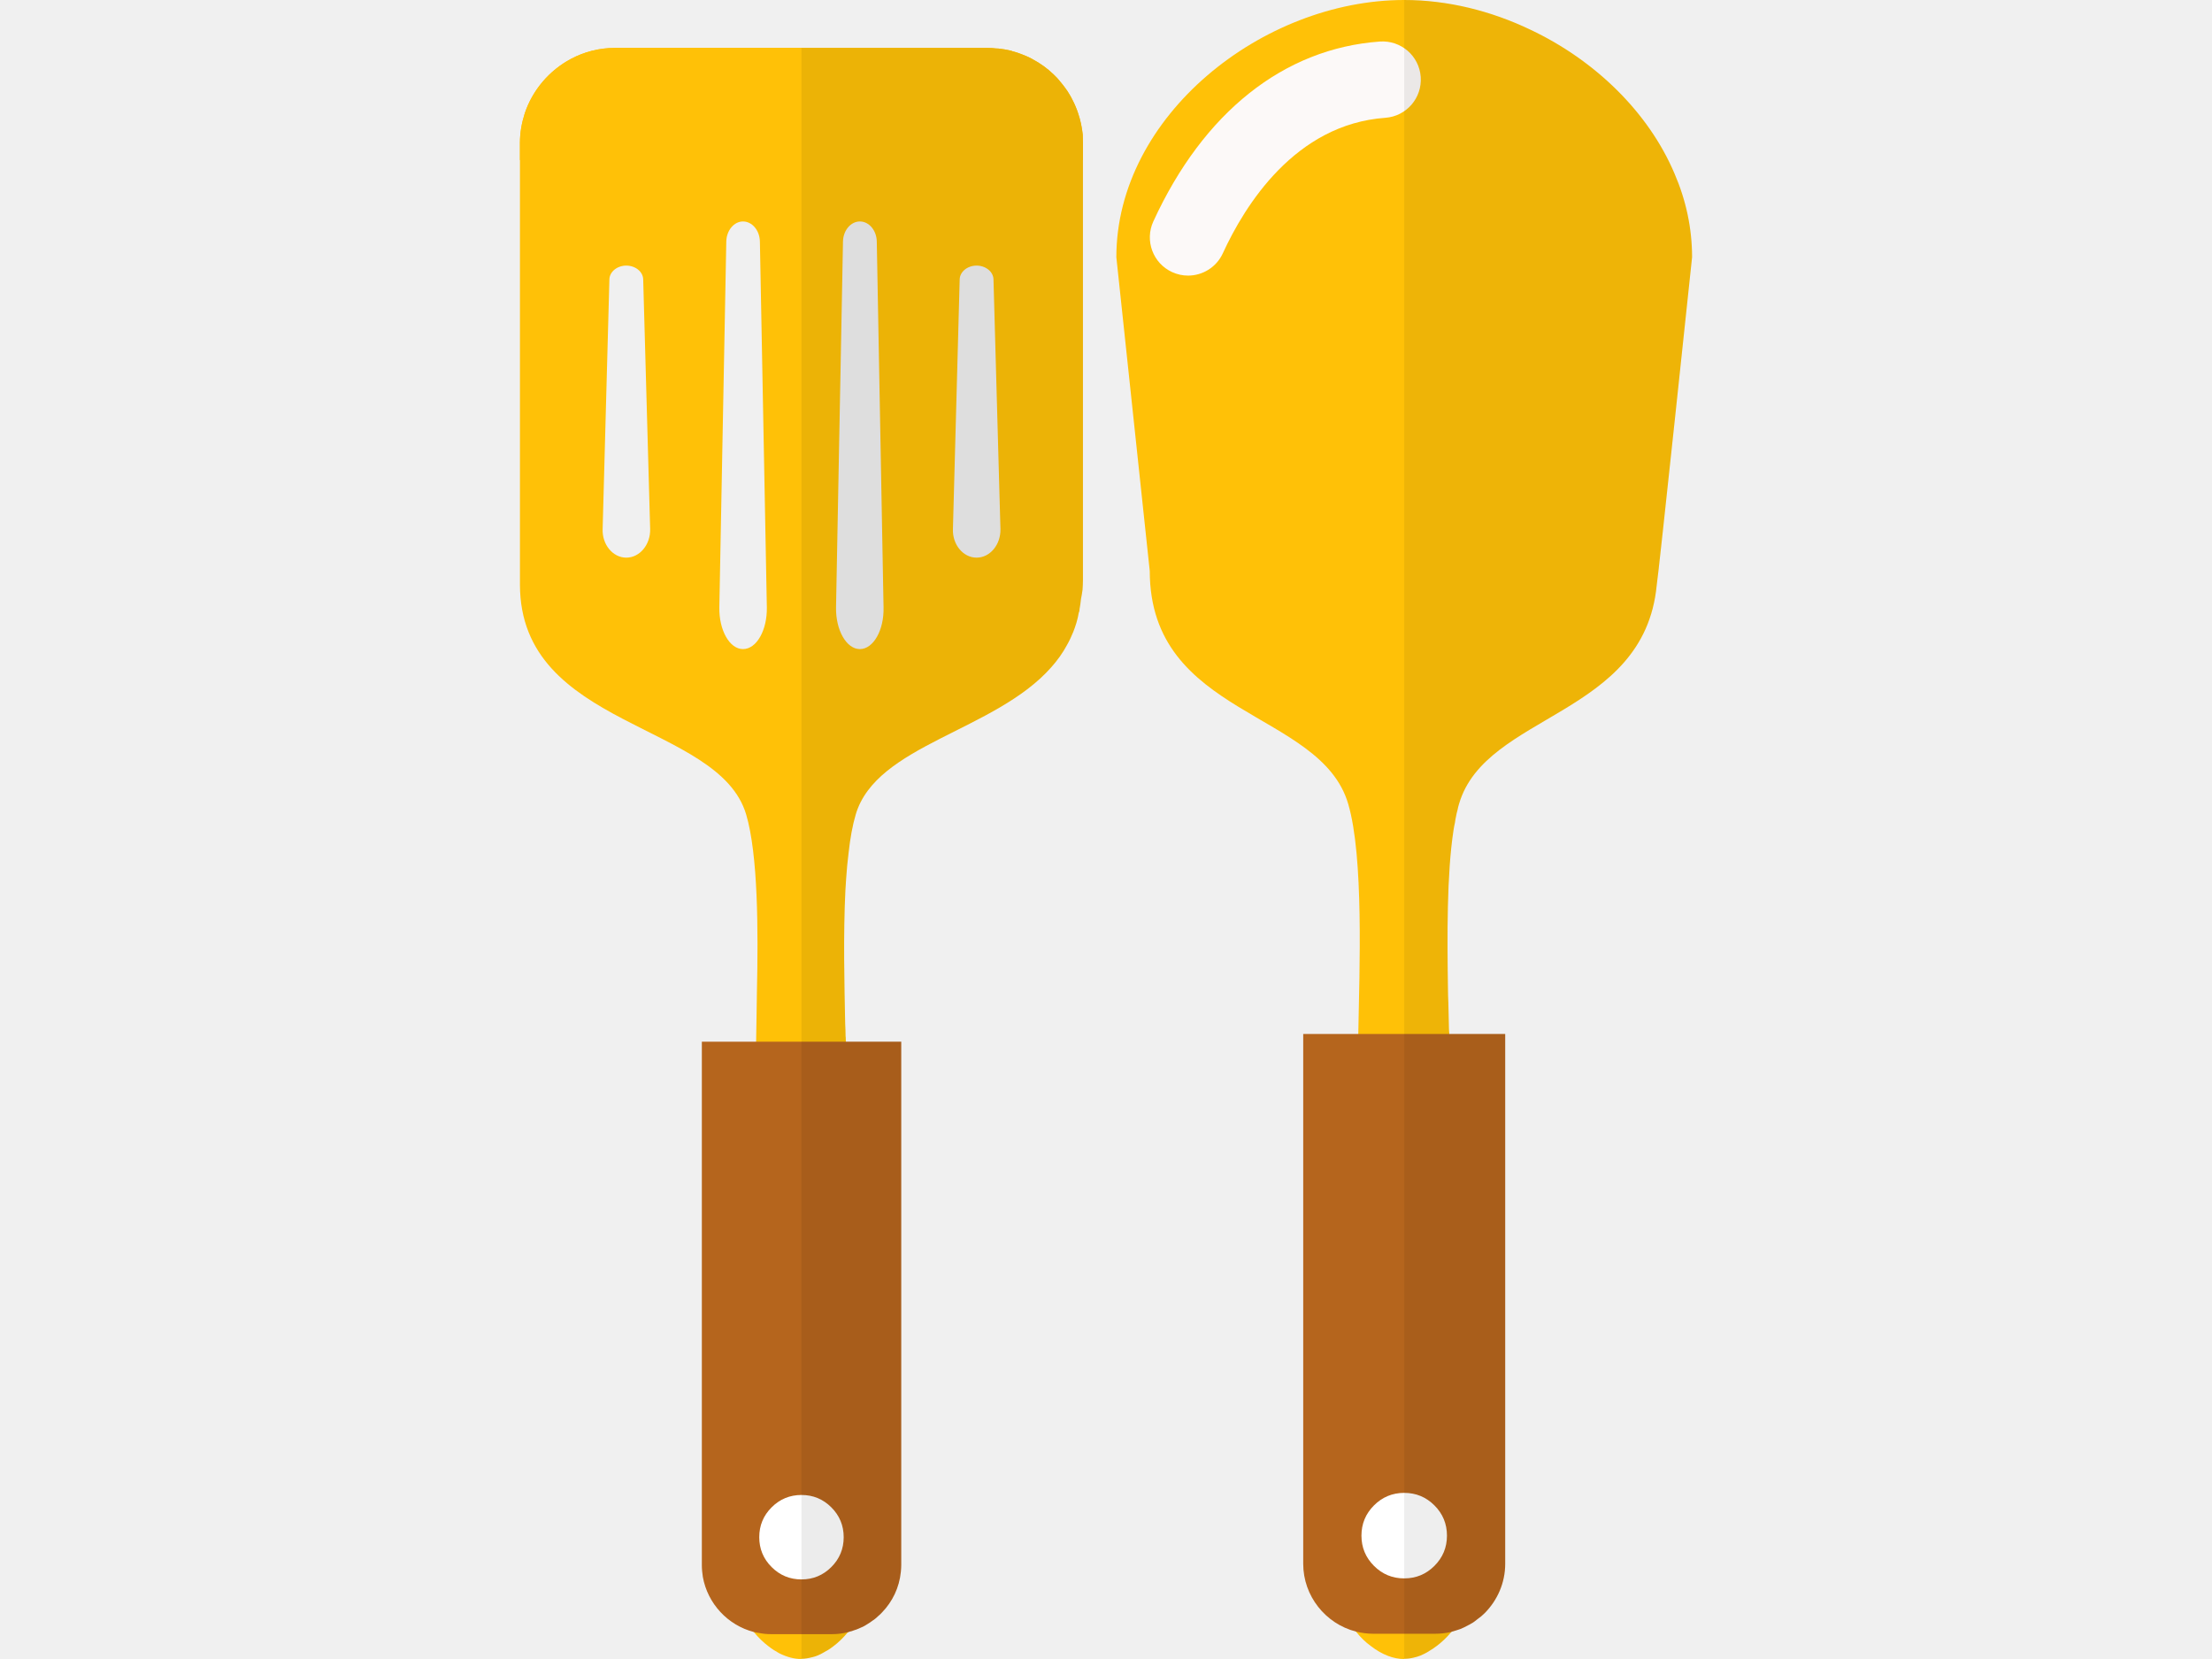
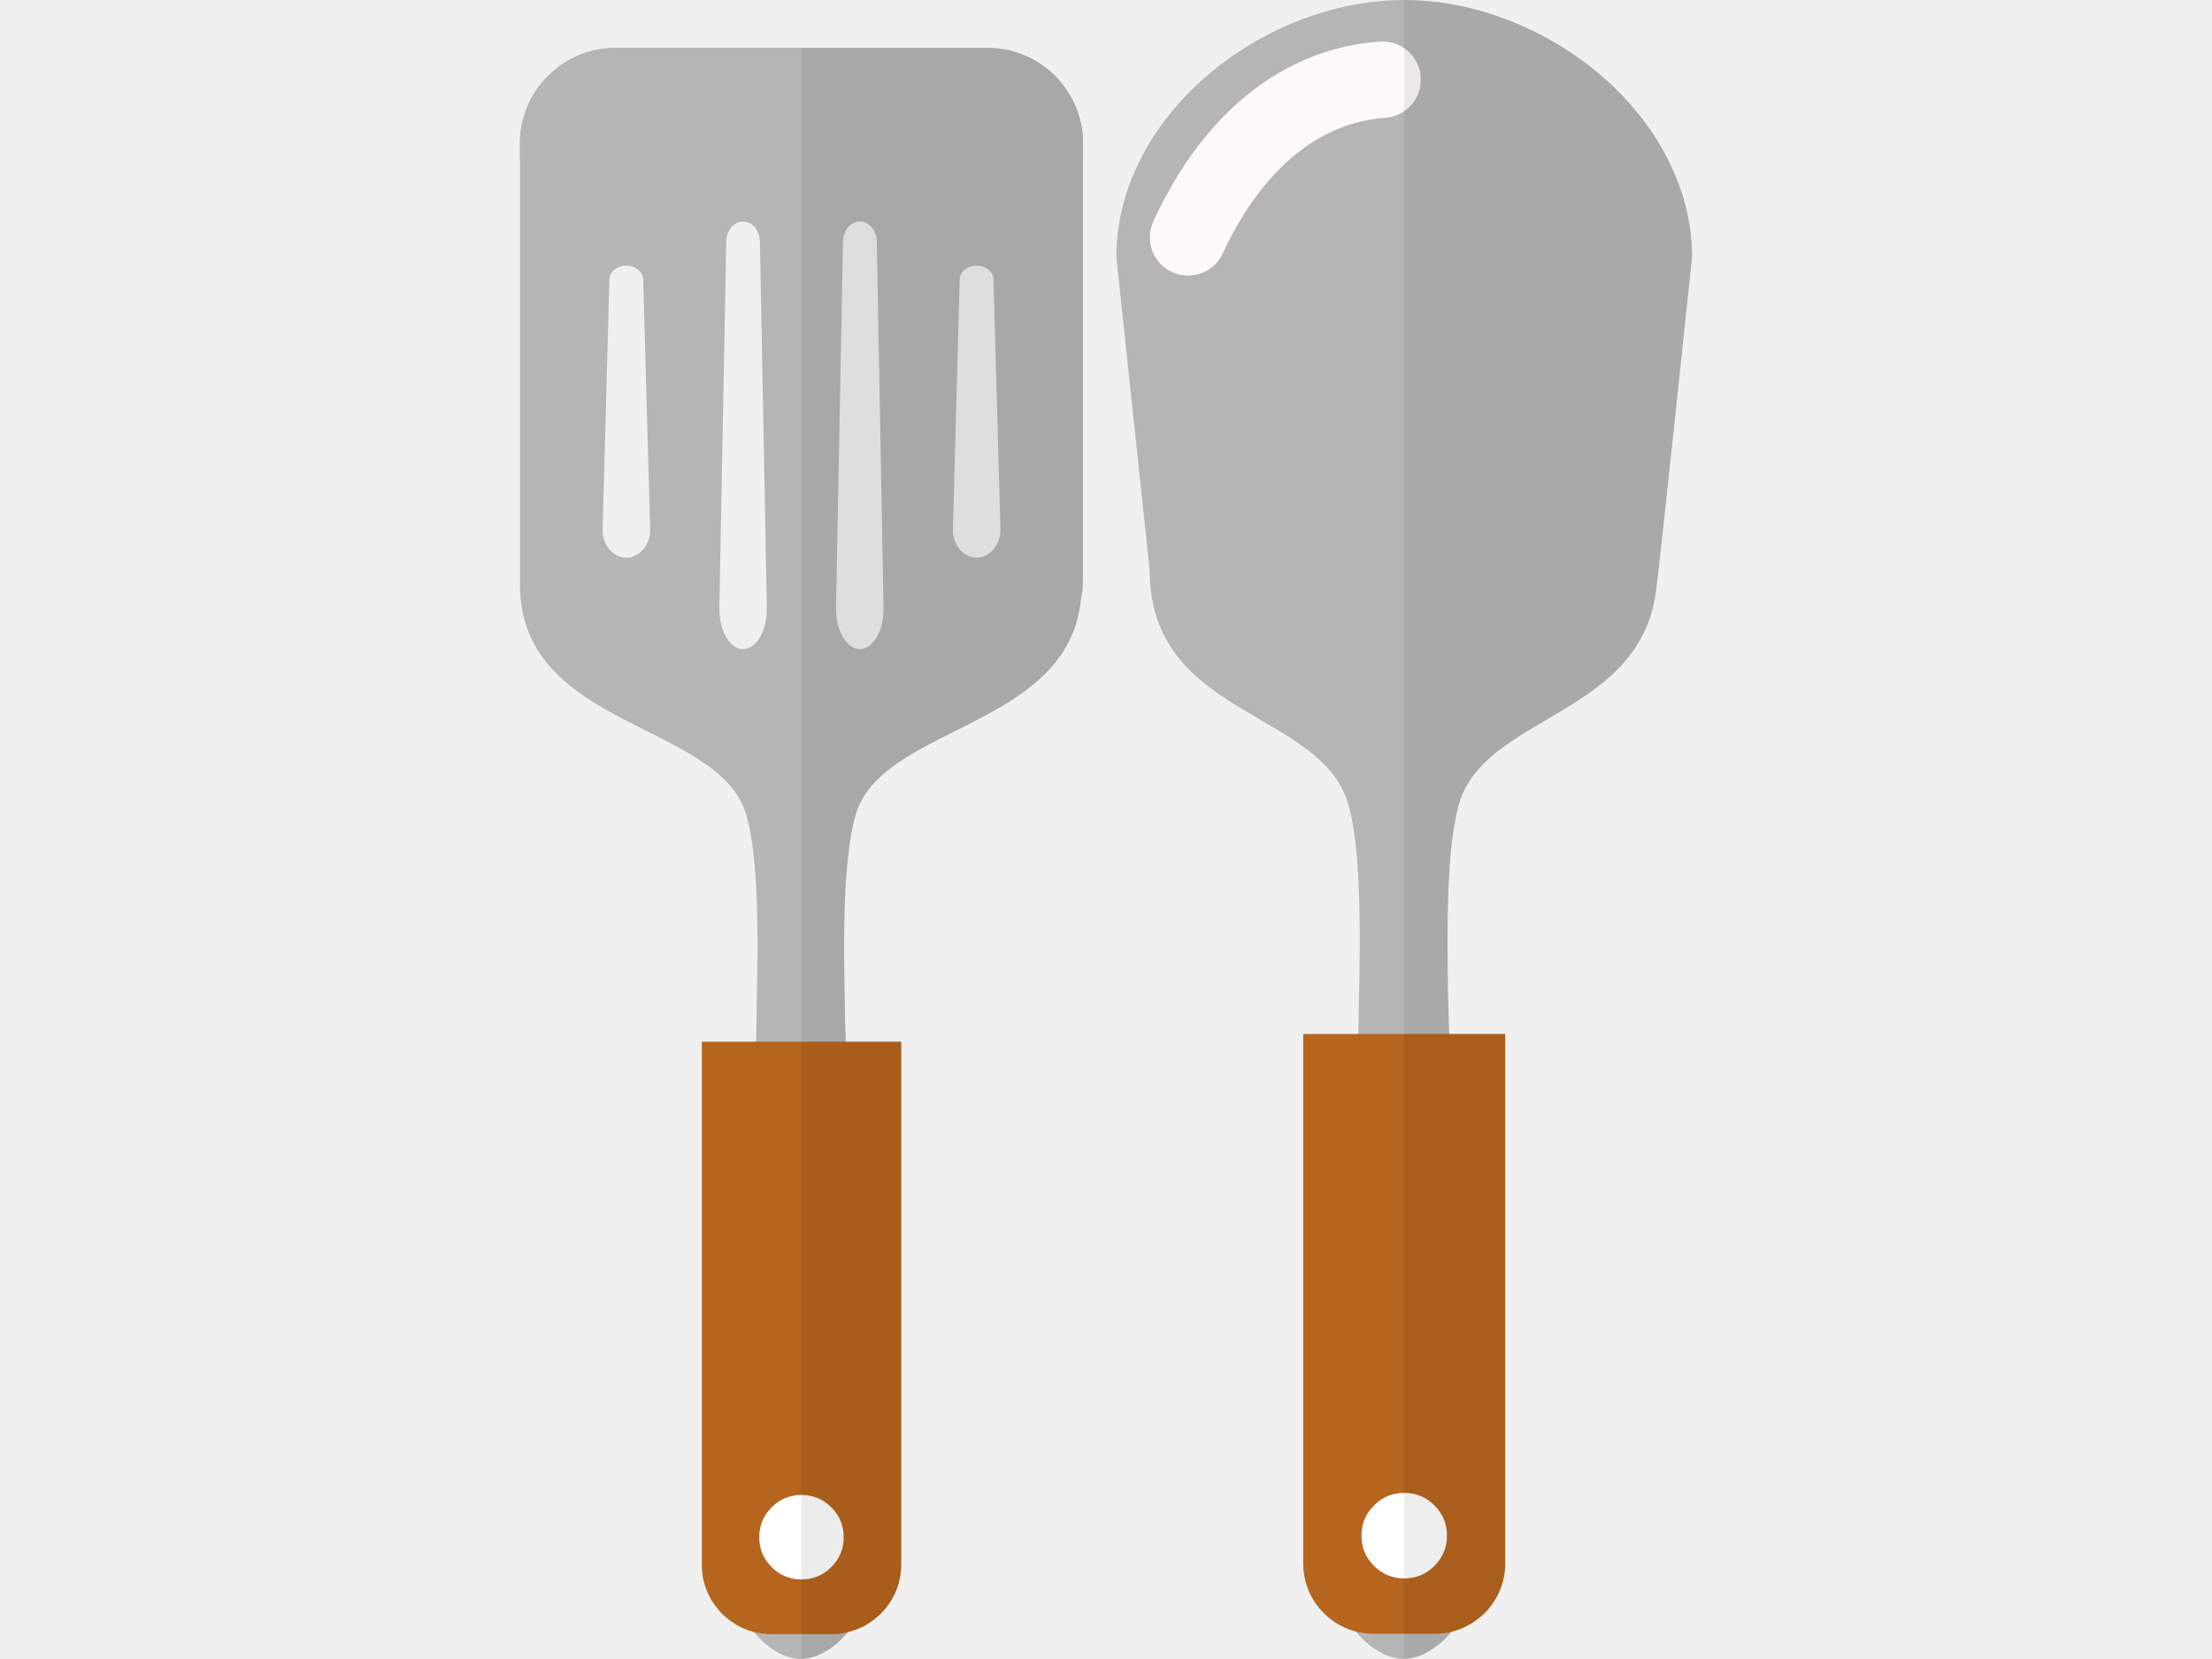
<svg xmlns="http://www.w3.org/2000/svg" id="body_1" width="64" height="48">
  <g transform="matrix(0.09375 0 0 0.09375 15.04344 -0)">
    <g>
	</g>
    <g>
	</g>
    <g>
      <g>
        <g>
          <g>
-             <path d="M173.694 41.66L173.694 41.599C 173.449 39.329 173.019 37.181 172.283 35.034C 172.037 34.298 171.792 33.562 171.485 32.886C 171.178 32.15 170.871 31.475 170.503 30.8C 170.196 30.187 169.89 29.573 169.521 29.021C 169.214 28.469 168.846 27.916 168.478 27.426C 167.987 26.69 167.374 25.954 166.76 25.217C 166.147 24.42 165.471 23.683 164.735 23.008C 162.772 21.106 160.563 19.511 158.109 18.223C 158.048 18.162 157.986 18.162 157.925 18.1C 156.944 17.609 155.9 17.118 154.857 16.75C 153.937 16.382 153.016 16.075 152.035 15.83C 151.789 15.707 151.544 15.646 151.237 15.585C 150.194 15.339 149.151 15.156 148.108 15.033C 148.108 15.033 148.047 15.033 147.985 15.033C 147.801 14.972 147.555 14.972 147.31 14.972L147.31 14.972L147.003 14.972C 146.144 14.85 145.285 14.788 144.426 14.788L144.426 14.788L29.326 14.788C 24.417 14.788 19.816 16.015 15.767 18.162C 9.08 21.72 3.865 27.794 1.472 35.033C 0.552 37.917 0 40.924 0 44.114L0 44.114L0 180.443C 0.061 224.925 61.354 222.778 69.821 251.368C 73.502 263.823 73.564 287.199 73.134 306.219C 73.073 311.802 72.95 317.017 72.889 321.496C 72.828 323.766 72.766 325.975 72.828 327.815C 72.767 328.306 72.767 328.798 72.767 329.288C 72.767 336.773 72.645 343.583 72.338 349.719C 69.823 402.913 57.858 411.503 58.288 452.18C 58.533 474.882 63.135 489.852 68.902 499.117C 69.945 500.834 71.05 502.307 72.154 503.657C 73.627 505.436 75.099 506.847 76.633 508.013C 77.799 508.933 78.903 509.608 80.007 510.222C 82.46 511.448 84.73 512 86.755 512C 86.817 512 86.817 512 86.877 511.939C 87.92 511.939 89.025 511.755 90.19 511.448C 91.356 511.203 92.521 510.712 93.749 509.976C 93.994 509.854 94.24 509.67 94.485 509.547C 95.283 509.179 96.019 508.627 96.817 508.013C 98.289 506.908 99.762 505.497 101.234 503.719L101.234 503.719L101.295 503.719C 101.295 503.658 101.357 503.658 101.357 503.658C 108.535 495.067 114.855 479.055 115.1 452.12C 115.591 411.504 103.627 402.915 101.173 349.659C 100.866 344.812 100.744 339.536 100.744 333.83C 100.683 332.357 100.683 330.824 100.683 329.29C 100.683 328.799 100.683 328.308 100.744 327.817C 100.683 325.977 100.621 323.83 100.56 321.498L100.56 321.498L100.621 321.437C 100.56 321.192 100.56 320.885 100.56 320.639C 100.56 320.393 100.56 320.087 100.499 319.78C 100.499 318.553 100.438 317.264 100.376 315.915C 100.131 303.951 99.763 288.49 100.437 274.869C 100.498 273.581 100.621 272.231 100.682 271.004C 100.866 268.304 101.111 265.728 101.419 263.273C 101.91 258.733 102.646 254.683 103.628 251.37C 110.009 229.773 146.515 225.724 164 205.907C 165.841 203.82 167.497 201.551 168.847 199.035C 169.583 197.747 170.197 196.397 170.749 195.048C 171.485 193.207 172.099 191.244 172.467 189.097C 172.651 188.729 172.713 188.36 172.713 187.931C 172.897 186.949 173.02 185.907 173.142 184.863C 173.326 183.942 173.51 182.961 173.633 181.979C 173.694 180.997 173.756 180.016 173.756 179.033L173.756 179.033L173.756 44.052C 173.755 43.255 173.694 42.457 173.694 41.66zM32.824 172.099C 28.652 172.099 25.339 168.049 25.523 163.264L25.523 163.264L27.609 86.203C 27.67 83.872 30.002 81.97 32.824 81.97C 35.646 81.97 37.978 83.872 38.039 86.203L38.039 86.203L40.186 163.264C 40.31 168.049 36.997 172.099 32.824 172.099zM68.839 200.321C 64.667 200.321 61.415 194.43 61.538 187.437L61.538 187.437L63.685 74.545C 63.746 71.109 66.078 68.348 68.839 68.348C 71.661 68.348 73.993 71.109 74.054 74.545L74.054 74.545L76.201 187.437C 76.325 194.431 73.073 200.321 68.839 200.321zM104.915 200.321C 100.743 200.321 97.43 194.43 97.553 187.437L97.553 187.437L99.7 74.545C 99.761 71.109 102.093 68.348 104.915 68.348C 107.738 68.348 110.069 71.109 110.13 74.545L110.13 74.545L112.216 187.437C 112.401 194.431 109.088 200.321 104.915 200.321zM140.93 172.099C 136.758 172.099 133.445 168.049 133.629 163.264L133.629 163.264L135.715 86.203C 135.776 83.872 138.108 81.97 140.93 81.97C 143.752 81.97 146.084 83.872 146.145 86.203L146.145 86.203L148.292 163.264C 148.416 168.049 145.103 172.099 140.93 172.099z" stroke="none" fill="#FFC107" fill-rule="nonzero" />
+             <path d="M173.694 41.66L173.694 41.599C 173.449 39.329 173.019 37.181 172.283 35.034C 172.037 34.298 171.792 33.562 171.485 32.886C 171.178 32.15 170.871 31.475 170.503 30.8C 170.196 30.187 169.89 29.573 169.521 29.021C 169.214 28.469 168.846 27.916 168.478 27.426C 167.987 26.69 167.374 25.954 166.76 25.217C 166.147 24.42 165.471 23.683 164.735 23.008C 162.772 21.106 160.563 19.511 158.109 18.223C 158.048 18.162 157.986 18.162 157.925 18.1C 156.944 17.609 155.9 17.118 154.857 16.75C 153.937 16.382 153.016 16.075 152.035 15.83C 151.789 15.707 151.544 15.646 151.237 15.585C 150.194 15.339 149.151 15.156 148.108 15.033C 148.108 15.033 148.047 15.033 147.985 15.033C 147.801 14.972 147.555 14.972 147.31 14.972L147.31 14.972L147.003 14.972C 146.144 14.85 145.285 14.788 144.426 14.788L144.426 14.788L29.326 14.788C 24.417 14.788 19.816 16.015 15.767 18.162C 9.08 21.72 3.865 27.794 1.472 35.033C 0.552 37.917 0 40.924 0 44.114L0 44.114L0 180.443C 0.061 224.925 61.354 222.778 69.821 251.368C 73.502 263.823 73.564 287.199 73.134 306.219C 73.073 311.802 72.95 317.017 72.889 321.496C 72.828 323.766 72.766 325.975 72.828 327.815C 72.767 328.306 72.767 328.798 72.767 329.288C 72.767 336.773 72.645 343.583 72.338 349.719C 69.823 402.913 57.858 411.503 58.288 452.18C 58.533 474.882 63.135 489.852 68.902 499.117C 69.945 500.834 71.05 502.307 72.154 503.657C 73.627 505.436 75.099 506.847 76.633 508.013C 77.799 508.933 78.903 509.608 80.007 510.222C 82.46 511.448 84.73 512 86.755 512C 86.817 512 86.817 512 86.877 511.939C 87.92 511.939 89.025 511.755 90.19 511.448C 91.356 511.203 92.521 510.712 93.749 509.976C 93.994 509.854 94.24 509.67 94.485 509.547C 95.283 509.179 96.019 508.627 96.817 508.013C 98.289 506.908 99.762 505.497 101.234 503.719L101.234 503.719L101.295 503.719C 101.295 503.658 101.357 503.658 101.357 503.658C 108.535 495.067 114.855 479.055 115.1 452.12C 115.591 411.504 103.627 402.915 101.173 349.659C 100.866 344.812 100.744 339.536 100.744 333.83C 100.683 332.357 100.683 330.824 100.683 329.29C 100.683 328.799 100.683 328.308 100.744 327.817C 100.683 325.977 100.621 323.83 100.56 321.498L100.56 321.498L100.621 321.437C 100.56 321.192 100.56 320.885 100.56 320.639C 100.56 320.393 100.56 320.087 100.499 319.78C 100.499 318.553 100.438 317.264 100.376 315.915C 100.131 303.951 99.763 288.49 100.437 274.869C 100.498 273.581 100.621 272.231 100.682 271.004C 100.866 268.304 101.111 265.728 101.419 263.273C 101.91 258.733 102.646 254.683 103.628 251.37C 110.009 229.773 146.515 225.724 164 205.907C 165.841 203.82 167.497 201.551 168.847 199.035C 169.583 197.747 170.197 196.397 170.749 195.048C 171.485 193.207 172.099 191.244 172.467 189.097C 172.651 188.729 172.713 188.36 172.713 187.931C 172.897 186.949 173.02 185.907 173.142 184.863C 173.326 183.942 173.51 182.961 173.633 181.979C 173.694 180.997 173.756 180.016 173.756 179.033L173.756 179.033L173.756 44.052C 173.755 43.255 173.694 42.457 173.694 41.66zM32.824 172.099C 28.652 172.099 25.339 168.049 25.523 163.264L25.523 163.264L27.609 86.203C 27.67 83.872 30.002 81.97 32.824 81.97C 35.646 81.97 37.978 83.872 38.039 86.203L38.039 86.203L40.186 163.264C 40.31 168.049 36.997 172.099 32.824 172.099zM68.839 200.321C 64.667 200.321 61.415 194.43 61.538 187.437L61.538 187.437L63.685 74.545C 63.746 71.109 66.078 68.348 68.839 68.348C 71.661 68.348 73.993 71.109 74.054 74.545L74.054 74.545L76.201 187.437C 76.325 194.431 73.073 200.321 68.839 200.321zM104.915 200.321C 100.743 200.321 97.43 194.43 97.553 187.437L97.553 187.437L99.7 74.545C 99.761 71.109 102.093 68.348 104.915 68.348C 107.738 68.348 110.069 71.109 110.13 74.545L110.13 74.545L112.216 187.437C 112.401 194.431 109.088 200.321 104.915 200.321zM140.93 172.099C 136.758 172.099 133.445 168.049 133.629 163.264L133.629 163.264L135.715 86.203C 135.776 83.872 138.108 81.97 140.93 81.97C 143.752 81.97 146.084 83.872 146.145 86.203L146.145 86.203L148.292 163.264C 148.416 168.049 145.103 172.099 140.93 172.099z" stroke="none" fill="#b5b5b5" fill-rule="nonzero" />
            <g>
              <path d="M117.677 321.496L117.677 482.98C 117.677 483.717 117.616 484.452 117.554 485.128C 117.063 489.974 114.977 494.27 111.787 497.583C 111.358 498.012 110.99 498.441 110.499 498.81C 110.069 499.239 109.64 499.607 109.21 499.914C 109.088 499.975 109.026 500.037 108.903 500.098C 108.351 500.528 107.799 500.896 107.185 501.263C 106.94 501.447 106.633 501.57 106.388 501.754C 106.02 502 105.651 502.122 105.222 502.306C 104.976 502.429 104.793 502.49 104.547 502.613C 104.057 502.797 103.566 503.042 103.013 503.165C 102.952 503.226 102.829 503.226 102.706 503.288C 102.583 503.349 102.461 503.349 102.338 503.411C 102.031 503.472 101.602 503.595 101.295 503.718L101.295 503.718L101.172 503.718C 99.577 504.147 97.982 504.331 96.325 504.331L96.325 504.331L77.49 504.331C 76.201 504.331 74.974 504.208 73.747 503.963C 73.195 503.902 72.643 503.779 72.152 503.657C 64.115 501.57 57.918 494.883 56.445 486.662C 56.261 485.434 56.138 484.208 56.138 482.98L56.138 482.98L56.138 321.496L117.677 321.496z" stroke="none" fill="#B5651D" fill-rule="nonzero" />
              <path d="M117.677 327.815L117.677 349.719L116.634 349.719L101.173 349.657L86.877 349.657L72.336 349.719L56.139 349.719L56.139 327.815L117.677 327.815" stroke="none" fill="#000000" fill-rule="nonzero" fill-opacity="0" />
              <path d="M99.916 474.409C 99.916 478.007 98.644 481.078 96.1 483.623C 93.555 486.167 90.484 487.439 86.886 487.439C 83.288 487.439 80.217 486.167 77.672 483.623C 75.128 481.078 73.856 478.007 73.856 474.409C 73.856 470.811 75.128 467.74 77.672 465.195C 80.217 462.651 83.288 461.379 86.886 461.379C 90.484 461.379 93.555 462.651 96.1 465.195C 98.644 467.74 99.916 470.811 99.916 474.409C 99.916 474.561 99.913 474.712 99.908 474.864" stroke="none" fill="#FFFFFF" fill-rule="nonzero" />
            </g>
-             <path d="M173.755 44.052L173.755 49.39L0 49.39L0 44.114C 0 40.924 0.552 37.917 1.472 35.034C 3.865 27.794 9.08 21.72 15.768 18.162C 19.817 16.014 24.419 14.788 29.327 14.788L29.327 14.788L144.427 14.788C 145.286 14.788 146.145 14.849 147.004 14.972L147.004 14.972L147.311 14.972C 147.556 14.972 147.802 14.972 147.986 15.033C 148.047 15.033 148.109 15.033 148.109 15.033C 149.152 15.156 150.195 15.34 151.238 15.585C 151.545 15.646 151.79 15.707 152.036 15.83C 153.018 16.075 153.938 16.382 154.858 16.75C 155.901 17.118 156.944 17.609 157.926 18.1C 157.987 18.161 158.049 18.161 158.11 18.223C 160.564 19.511 162.773 21.106 164.736 23.008C 165.472 23.683 166.147 24.419 166.761 25.217C 167.375 25.954 167.988 26.69 168.479 27.426C 168.847 27.917 169.215 28.469 169.522 29.021C 169.89 29.573 170.197 30.187 170.504 30.8C 170.872 31.475 171.179 32.15 171.486 32.886C 171.793 33.561 172.038 34.297 172.284 35.034C 173.02 37.181 173.45 39.329 173.695 41.599L173.695 41.599L173.695 41.66C 173.694 42.457 173.755 43.255 173.755 44.052z" stroke="none" fill="#FFC107" fill-rule="nonzero" />
+             <path d="M173.755 44.052L173.755 49.39L0 49.39L0 44.114C 0 40.924 0.552 37.917 1.472 35.034C 3.865 27.794 9.08 21.72 15.768 18.162C 19.817 16.014 24.419 14.788 29.327 14.788L29.327 14.788L144.427 14.788C 145.286 14.788 146.145 14.849 147.004 14.972L147.004 14.972L147.311 14.972C 147.556 14.972 147.802 14.972 147.986 15.033C 148.047 15.033 148.109 15.033 148.109 15.033C 149.152 15.156 150.195 15.34 151.238 15.585C 151.545 15.646 151.79 15.707 152.036 15.83C 153.018 16.075 153.938 16.382 154.858 16.75C 155.901 17.118 156.944 17.609 157.926 18.1C 157.987 18.161 158.049 18.161 158.11 18.223C 160.564 19.511 162.773 21.106 164.736 23.008C 165.472 23.683 166.147 24.419 166.761 25.217C 167.375 25.954 167.988 26.69 168.479 27.426C 168.847 27.917 169.215 28.469 169.522 29.021C 169.89 29.573 170.197 30.187 170.504 30.8C 170.872 31.475 171.179 32.15 171.486 32.886C 171.793 33.561 172.038 34.297 172.284 35.034C 173.02 37.181 173.45 39.329 173.695 41.599L173.695 41.599L173.695 41.66C 173.694 42.457 173.755 43.255 173.755 44.052z" stroke="none" fill="#b5b5b5" fill-rule="nonzero" />
          </g>
          <path d="M173.755 44.052L173.755 179.031C 173.755 180.014 173.694 180.995 173.632 181.977C 173.51 182.959 173.387 183.879 173.202 184.799C 173.08 185.904 172.957 186.946 172.711 187.928C 172.711 188.357 172.65 188.726 172.465 189.094C 172.097 191.241 171.483 193.204 170.747 195.045C 170.195 196.395 169.581 197.744 168.845 199.032C 167.495 201.548 165.9 203.818 163.998 205.904C 146.512 225.721 110.006 229.77 103.626 251.367C 102.644 254.68 101.908 258.73 101.417 263.27C 101.11 265.724 100.865 268.301 100.68 271.001C 100.619 272.228 100.496 273.578 100.435 274.866C 99.76 288.487 100.128 303.948 100.374 315.912C 100.435 317.262 100.497 318.551 100.497 319.777C 100.558 320.084 100.558 320.39 100.558 320.636L100.558 320.636L100.558 321.434L117.676 321.434L117.676 482.98C 117.676 483.717 117.615 484.452 117.553 485.128C 117.062 489.974 114.976 494.27 111.786 497.583C 111.357 498.012 110.989 498.441 110.498 498.81C 110.007 499.3 109.455 499.668 108.903 500.098C 108.351 500.528 107.799 500.896 107.185 501.263C 106.572 501.631 105.897 502 105.222 502.306C 104.976 502.429 104.793 502.49 104.547 502.613C 104.057 502.797 103.566 503.042 103.013 503.165C 102.952 503.226 102.829 503.226 102.706 503.288C 102.583 503.349 102.461 503.349 102.338 503.411C 102.031 503.472 101.663 503.595 101.357 503.657C 101.357 503.657 101.295 503.657 101.295 503.718L101.295 503.718L101.172 503.718C 98.963 506.294 96.693 508.197 94.485 509.546C 94.239 509.669 93.994 509.853 93.749 509.975C 92.522 510.65 91.356 511.141 90.19 511.447C 89.024 511.754 87.92 511.938 86.877 511.938L86.877 511.938L86.877 14.787L144.427 14.787C 145.286 14.787 146.145 14.848 146.943 14.909C 147.065 14.909 147.188 14.909 147.311 14.97C 147.556 14.97 147.802 14.97 147.986 15.031C 148.047 15.031 148.109 15.031 148.109 15.031C 149.152 15.154 150.195 15.338 151.238 15.583C 151.545 15.644 151.79 15.705 152.036 15.828C 153.018 16.073 153.938 16.38 154.858 16.748C 155.901 17.116 156.944 17.607 157.926 18.098C 157.987 18.159 158.049 18.159 158.11 18.221C 160.564 19.509 162.773 21.104 164.736 23.006C 165.472 23.681 166.147 24.417 166.761 25.215C 167.375 25.952 167.988 26.688 168.479 27.424C 168.847 27.915 169.215 28.467 169.522 29.019C 169.89 29.571 170.197 30.185 170.504 30.798C 170.872 31.473 171.179 32.148 171.486 32.884C 171.793 33.559 172.038 34.295 172.284 35.032C 173.02 37.179 173.45 39.327 173.695 41.597L173.695 41.597L173.695 41.658C 173.694 42.457 173.755 43.255 173.755 44.052z" stroke="none" fill="#040000" fill-rule="nonzero" fill-opacity="0.078" />
        </g>
        <g>
          <g>
-             <path d="M361.744 79.392C 361.744 79.392 351.252 178.786 350.823 180.687C 346.896 221.181 298.059 220.138 289.837 248.054C 289.653 248.668 289.469 249.282 289.346 250.018C 289.162 250.632 289.039 251.183 288.917 251.859C 288.733 252.534 288.671 253.209 288.549 253.945C 288.365 254.681 288.242 255.417 288.119 256.215C 286.033 269.713 286.156 288.979 286.401 304.991C 286.401 306.525 286.462 307.997 286.524 309.47C 286.585 312.231 286.646 314.931 286.708 317.385C 286.708 317.938 286.769 318.49 286.831 319.042L286.831 319.042L286.77 319.103C 286.831 321.434 286.893 323.582 286.893 325.484L286.893 325.484L286.893 326.957C 286.893 334.565 287.016 341.436 287.323 347.633C 289.838 401.501 301.986 410.214 301.496 451.383C 301.25 478.685 294.808 494.883 287.507 503.595C 287.446 503.595 287.446 503.656 287.446 503.656C 285.973 505.435 284.44 506.846 282.967 507.95C 282.169 508.563 281.372 509.115 280.574 509.545C 280.574 509.545 280.574 509.545 280.513 509.606C 279.654 510.158 278.734 510.587 277.875 510.956C 277.2 511.202 276.525 511.447 275.85 511.569C 274.868 511.815 273.887 511.937 272.905 511.937C 272.905 511.998 272.844 511.998 272.721 511.998C 269.776 511.998 266.156 510.771 262.536 507.949C 260.941 506.784 259.468 505.372 257.996 503.532C 253.763 498.562 249.836 491.016 247.198 480.279C 245.296 472.426 244.13 462.977 243.946 451.443C 243.516 410.213 255.665 401.5 258.18 347.693L258.18 347.693L258.18 347.632C 258.487 341.374 258.61 334.563 258.61 326.956C 258.61 326.465 258.61 325.974 258.671 325.483C 258.61 323.581 258.671 321.372 258.732 319.102C 259.1 299.162 260.45 264.436 255.603 248.053C 247.075 219.094 194.433 221.303 194.372 176.207L194.372 176.207L184.065 79.39C 184.062 35.708 229.219 0 272.903 0C 286.217 0 299.654 3.313 311.924 9.203C 331.618 18.529 348.246 34.481 356.344 53.623C 359.842 61.722 361.744 70.373 361.744 79.392z" stroke="none" fill="#FFC107" fill-rule="nonzero" />
+             <path d="M361.744 79.392C 361.744 79.392 351.252 178.786 350.823 180.687C 346.896 221.181 298.059 220.138 289.837 248.054C 289.653 248.668 289.469 249.282 289.346 250.018C 289.162 250.632 289.039 251.183 288.917 251.859C 288.733 252.534 288.671 253.209 288.549 253.945C 288.365 254.681 288.242 255.417 288.119 256.215C 286.033 269.713 286.156 288.979 286.401 304.991C 286.401 306.525 286.462 307.997 286.524 309.47C 286.585 312.231 286.646 314.931 286.708 317.385C 286.708 317.938 286.769 318.49 286.831 319.042L286.831 319.042L286.77 319.103C 286.831 321.434 286.893 323.582 286.893 325.484L286.893 325.484L286.893 326.957C 286.893 334.565 287.016 341.436 287.323 347.633C 289.838 401.501 301.986 410.214 301.496 451.383C 301.25 478.685 294.808 494.883 287.507 503.595C 287.446 503.595 287.446 503.656 287.446 503.656C 285.973 505.435 284.44 506.846 282.967 507.95C 282.169 508.563 281.372 509.115 280.574 509.545C 280.574 509.545 280.574 509.545 280.513 509.606C 279.654 510.158 278.734 510.587 277.875 510.956C 277.2 511.202 276.525 511.447 275.85 511.569C 274.868 511.815 273.887 511.937 272.905 511.937C 272.905 511.998 272.844 511.998 272.721 511.998C 269.776 511.998 266.156 510.771 262.536 507.949C 260.941 506.784 259.468 505.372 257.996 503.532C 253.763 498.562 249.836 491.016 247.198 480.279C 245.296 472.426 244.13 462.977 243.946 451.443C 243.516 410.213 255.665 401.5 258.18 347.693L258.18 347.693L258.18 347.632C 258.487 341.374 258.61 334.563 258.61 326.956C 258.61 326.465 258.61 325.974 258.671 325.483C 258.61 323.581 258.671 321.372 258.732 319.102C 259.1 299.162 260.45 264.436 255.603 248.053C 247.075 219.094 194.433 221.303 194.372 176.207L194.372 176.207L184.065 79.39C 184.062 35.708 229.219 0 272.903 0C 286.217 0 299.654 3.313 311.924 9.203C 331.618 18.529 348.246 34.481 356.344 53.623C 359.842 61.722 361.744 70.373 361.744 79.392z" stroke="none" fill="#b5b5b5" fill-rule="nonzero" />
            <g>
              <path d="M206.194 85.053C 204.547 85.053 202.876 84.707 201.282 83.976C 195.36 81.26 192.761 74.256 195.478 68.335C 210.929 34.66 235.756 14.944 265.389 12.821C 271.9 12.371 277.534 17.246 277.999 23.745C 278.464 30.244 273.573 35.89 267.075 36.355C 239.216 38.351 223.695 63.412 216.924 78.173C 214.939 82.502 210.662 85.053 206.194 85.053z" stroke="none" fill="#FCF9F8" fill-rule="nonzero" />
            </g>
            <path d="M304.071 319.103L304.071 482.612C 304.071 488.563 301.617 493.962 297.69 497.889C 297.015 498.564 296.279 499.177 295.481 499.729C 294.806 500.282 294.193 500.772 293.456 501.14C 293.21 501.324 292.904 501.447 292.658 501.57C 291.922 502 291.124 502.368 290.265 502.735C 289.345 503.042 288.425 503.349 287.504 503.595C 287.443 503.595 287.443 503.656 287.443 503.656C 287.382 503.656 287.382 503.656 287.382 503.656C 285.725 504.024 284.13 504.207 282.412 504.207L282.412 504.207L263.392 504.207C 261.551 504.207 259.711 503.962 257.993 503.533C 248.667 501.139 241.734 492.612 241.734 482.611L241.734 482.611L241.734 319.103L304.071 319.103z" stroke="none" fill="#B5651D" fill-rule="nonzero" />
            <path d="M241.735 325.484L304.071 325.484L304.071 347.633L241.735 347.633z" stroke="none" fill="#000000" fill-rule="nonzero" fill-opacity="0" />
            <path d="M286.097 473.927C 286.097 477.571 284.809 480.681 282.232 483.257C 279.656 485.834 276.546 487.122 272.902 487.122C 269.258 487.122 266.148 485.834 263.572 483.257C 260.995 480.681 259.707 477.571 259.707 473.927C 259.707 470.283 260.995 467.173 263.572 464.597C 266.148 462.02 269.258 460.732 272.902 460.732C 276.546 460.732 279.656 462.02 282.232 464.597C 284.809 467.173 286.097 470.283 286.097 473.927C 286.097 474.081 286.094 474.234 286.089 474.387" stroke="none" fill="#FFFFFF" fill-rule="nonzero" />
          </g>
          <path d="M361.744 79.392C 361.744 79.392 351.252 178.786 350.823 180.687C 346.896 221.181 298.059 220.138 289.837 248.054C 289.653 248.668 289.469 249.282 289.346 250.018C 289.162 250.632 289.039 251.183 288.917 251.859C 288.733 252.534 288.671 253.209 288.549 253.945C 288.365 254.681 288.242 255.417 288.119 256.215C 286.033 269.713 286.156 288.979 286.401 304.991C 286.401 306.525 286.462 307.997 286.524 309.47C 286.585 312.231 286.646 314.931 286.708 317.385C 286.708 317.938 286.769 318.49 286.831 319.042L286.831 319.042L286.77 319.103L304.072 319.103L304.072 482.612C 304.072 488.563 301.618 493.962 297.691 497.889C 297.016 498.564 296.28 499.177 295.482 499.729C 294.807 500.282 294.194 500.772 293.457 501.14C 293.211 501.324 292.905 501.447 292.659 501.57C 291.923 502 291.125 502.368 290.266 502.735C 289.346 503.042 288.426 503.349 287.505 503.595C 287.444 503.595 287.444 503.656 287.444 503.656C 285.971 505.435 284.438 506.846 282.965 507.95C 282.167 508.563 281.37 509.115 280.572 509.545C 280.572 509.545 280.572 509.545 280.511 509.606C 279.652 510.158 278.732 510.587 277.873 510.956C 277.198 511.202 276.523 511.447 275.848 511.569C 274.866 511.815 273.885 511.937 272.903 511.937L272.903 511.937L272.903 0C 286.217 0 299.654 3.313 311.924 9.203C 331.618 18.529 348.246 34.481 356.344 53.623C 359.842 61.722 361.744 70.373 361.744 79.392z" stroke="none" fill="#040000" fill-rule="nonzero" fill-opacity="0.067" />
        </g>
      </g>
    </g>
  </g>
</svg>
